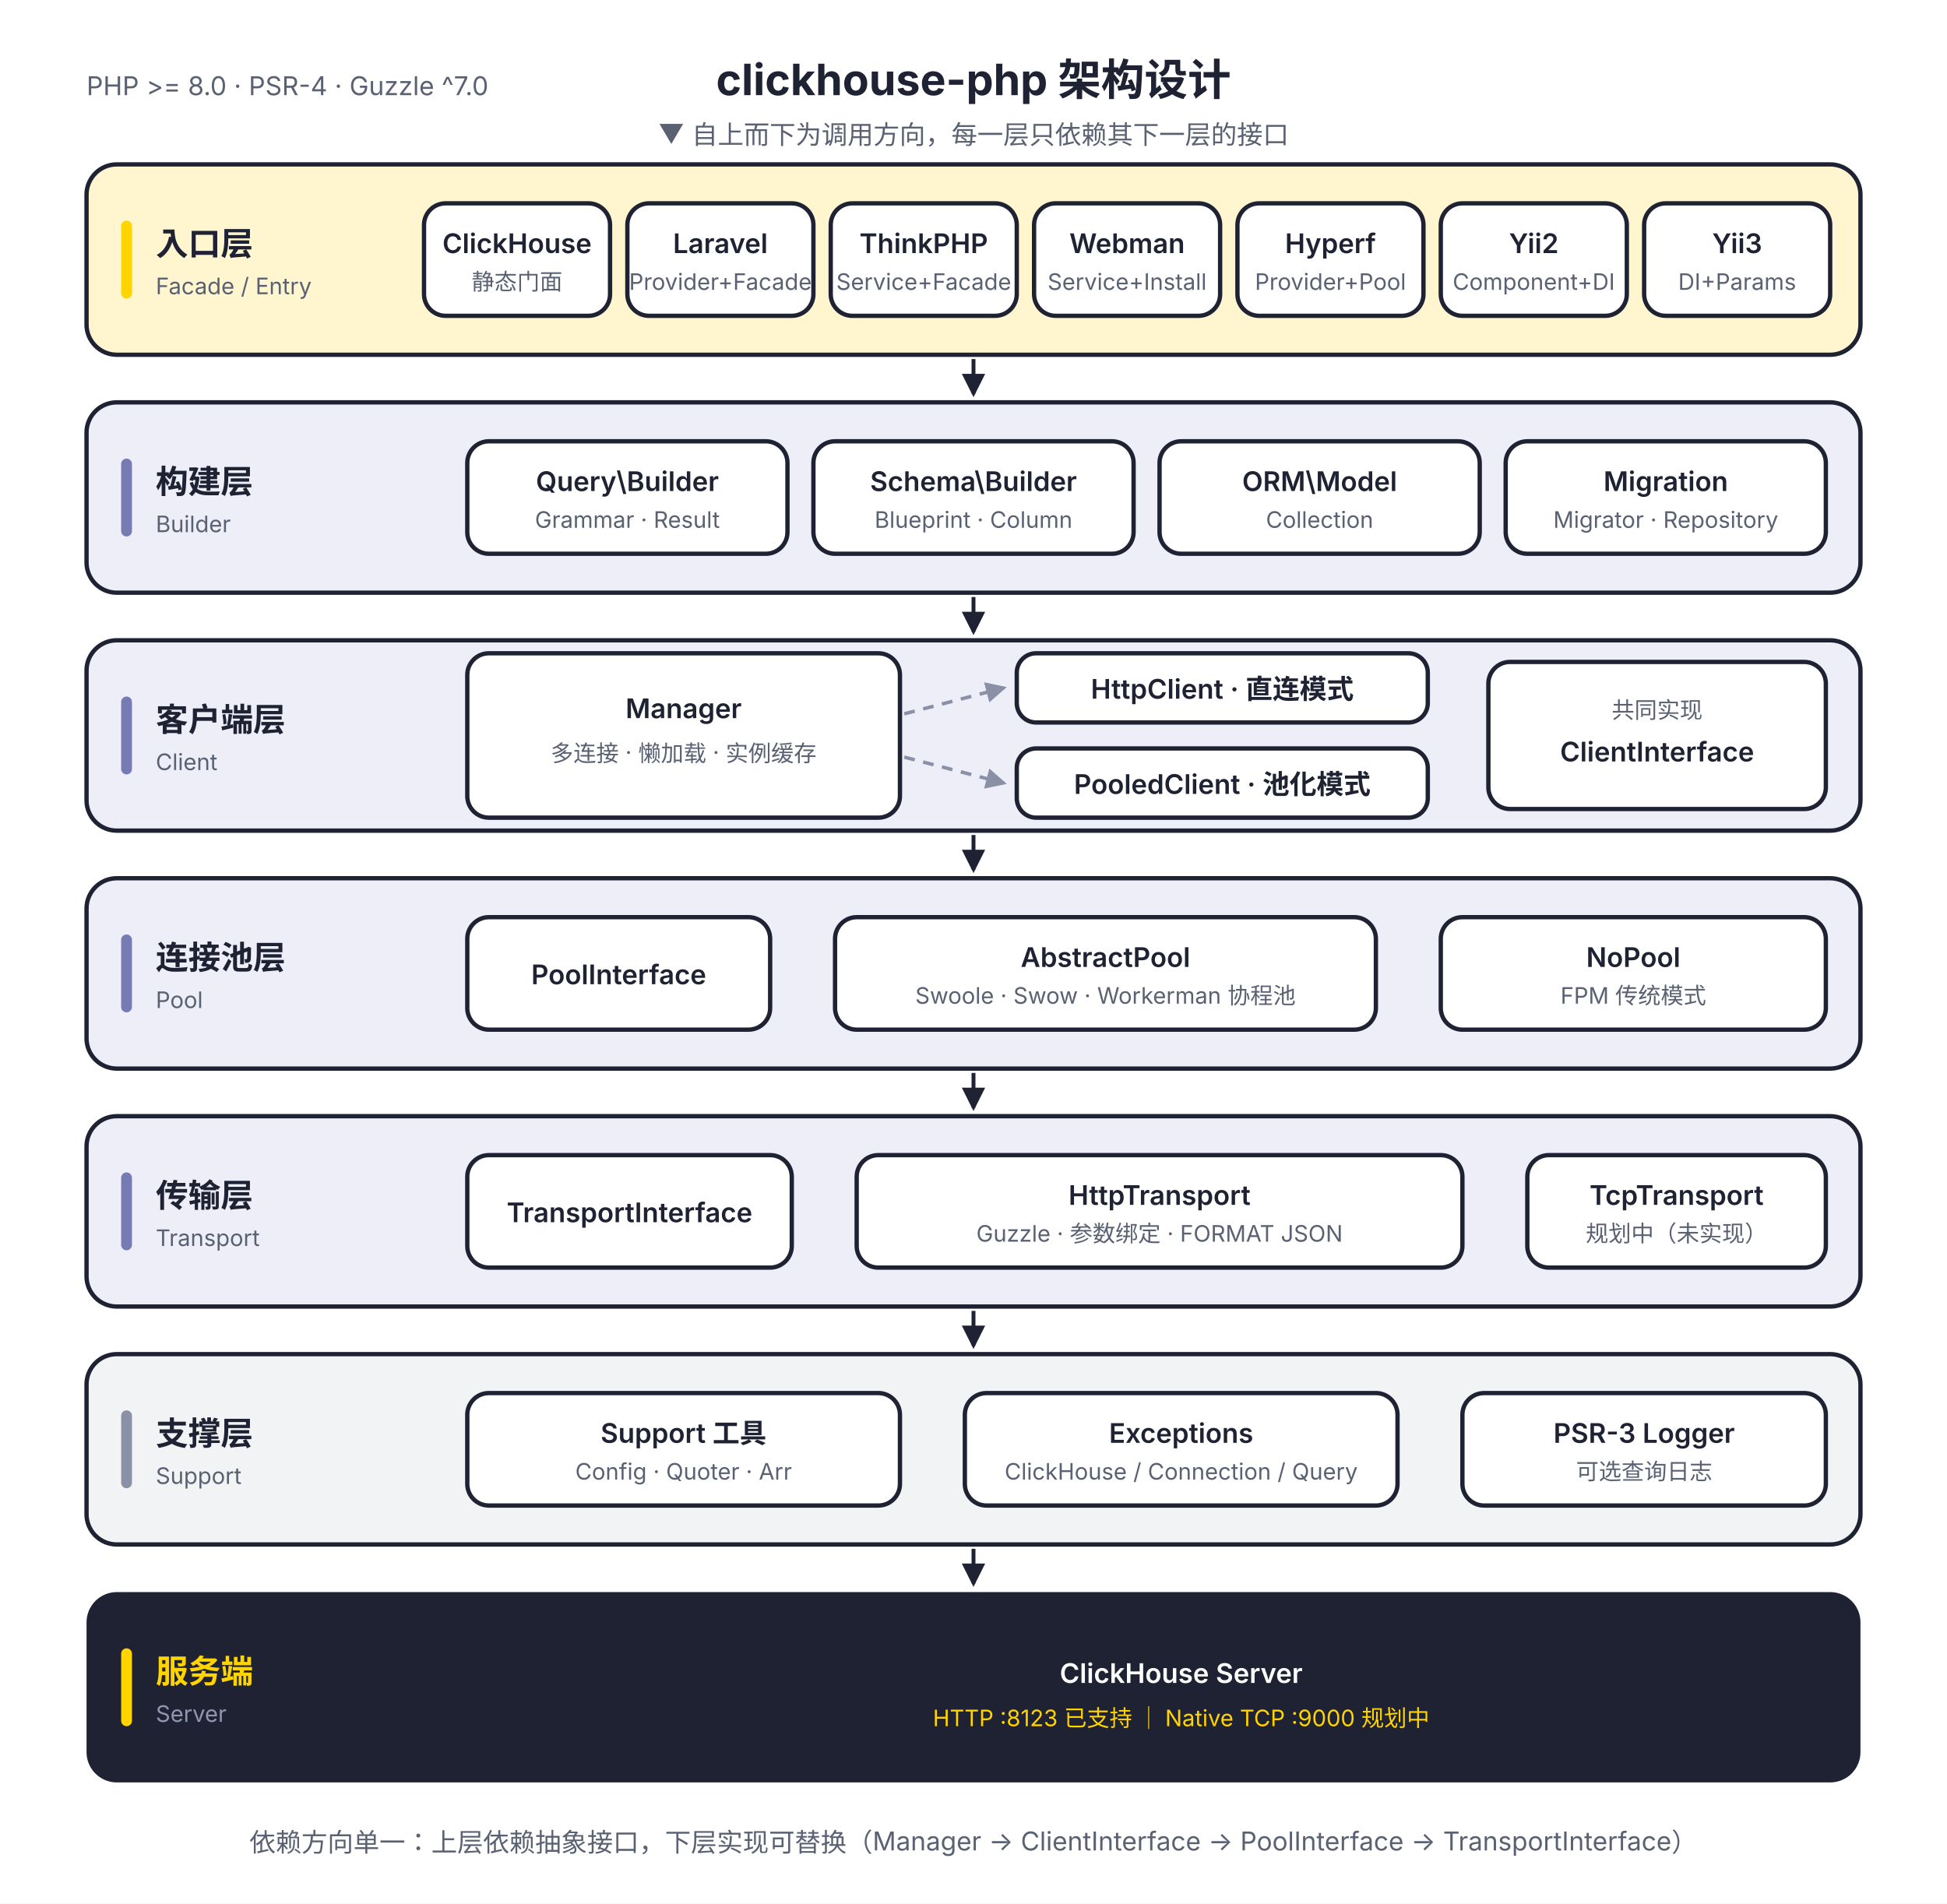
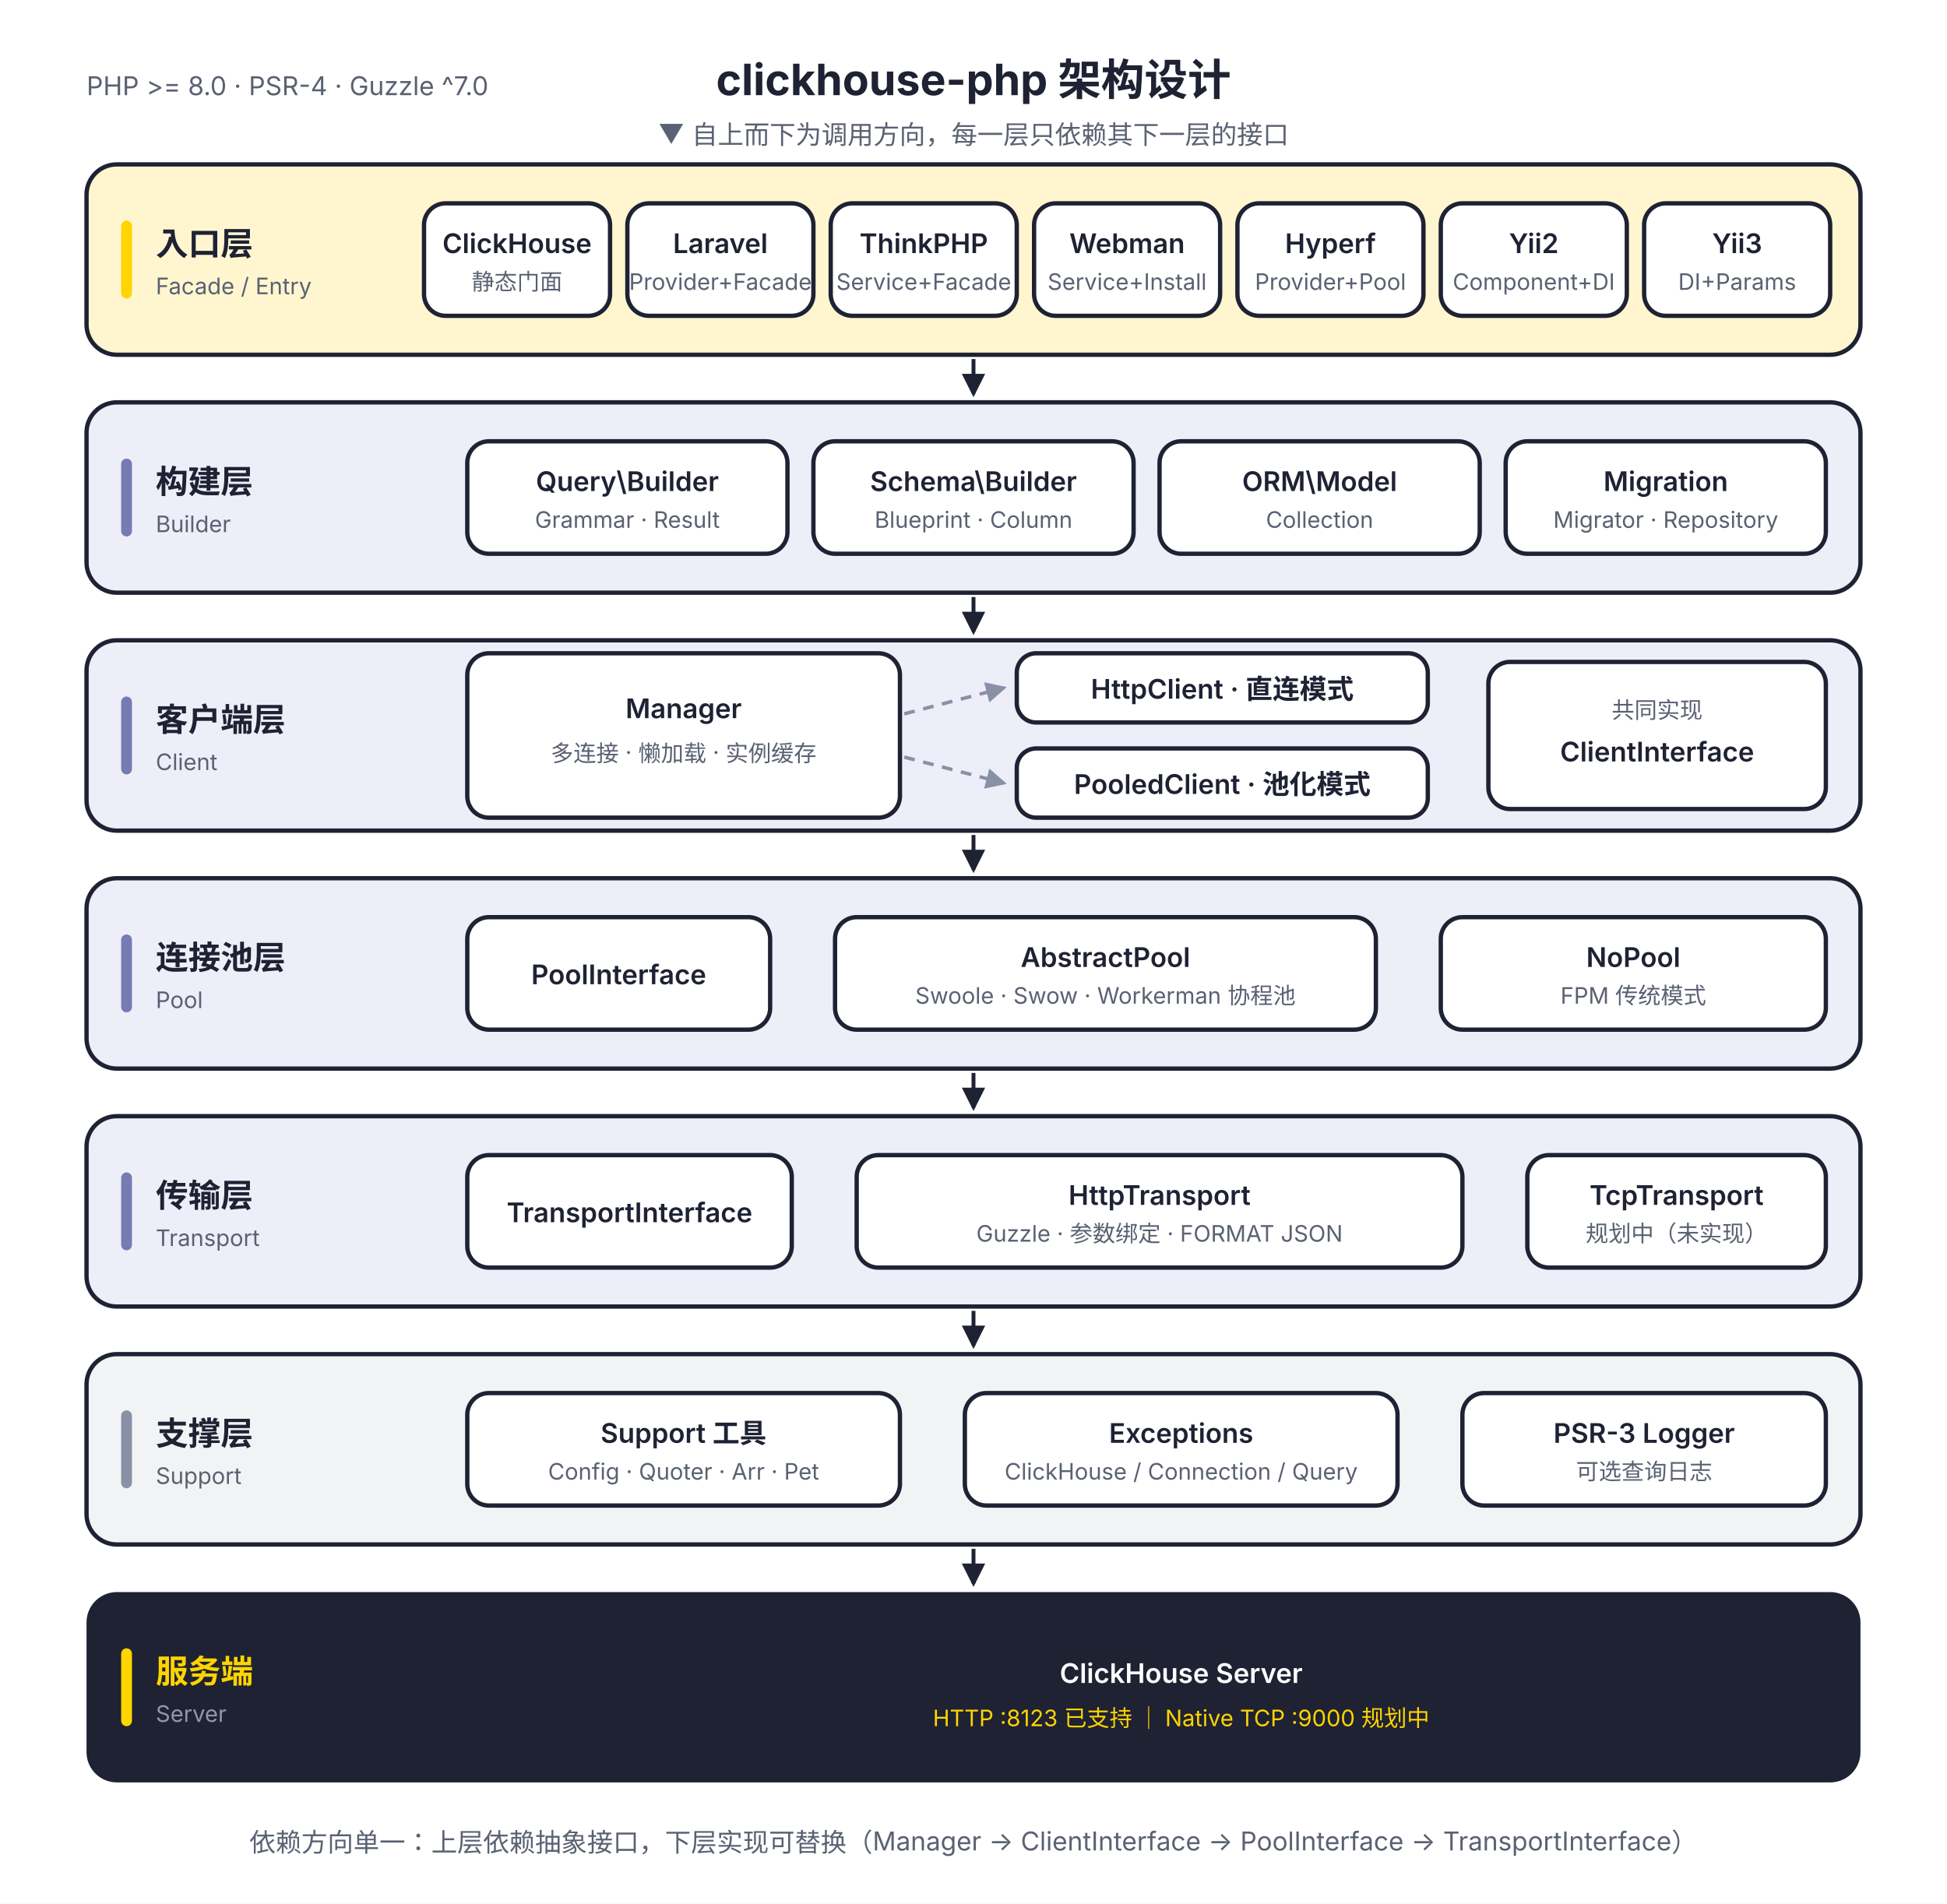
<svg xmlns="http://www.w3.org/2000/svg" width="900" height="880" viewBox="0 0 900 880" role="img" aria-labelledby="archTitle archDesc">
  <style>
    text{font-family:system-ui,-apple-system,"Segoe UI","PingFang SC","Microsoft YaHei",sans-serif;fill:#1E2233}
    .ttl{font-size:20px;font-weight:700}
    .sub{font-size:12px;fill:#5A6172}
    .lt{font-size:15px;font-weight:700}
    .ls{font-size:10.5px;fill:#5A6172}
    .n{font-size:12.5px;font-weight:600}
    .d{font-size:10.5px;fill:#5A6172}
    .ctr{text-anchor:middle}
    .y{font-size:15px;font-weight:700;fill:#FFD400}
    .y2{font-size:10.5px;fill:#8F97AE}
    .w{font-size:12.5px;font-weight:600;fill:#FFFFFF}
    .w2{font-size:10.5px;fill:#FFD400}
    .bar{stroke:none}
    .bx{fill:#fff;stroke:#1E2233;stroke-width:2}
    .band{stroke:#1E2233;stroke-width:2}
    .link{stroke:#1E2233;stroke-width:1.8;fill:none}
    .dash{stroke:#8A90A6;stroke-width:1.6;fill:none;stroke-dasharray:5 4}
  </style>
  <defs>
    <marker id="arw" viewBox="0 0 10 10" refX="8.5" refY="5" markerWidth="6" markerHeight="6" orient="auto">
      <path d="M0 0 10 5 0 10z" fill="#1E2233" />
    </marker>
    <marker id="arwg" viewBox="0 0 10 10" refX="8.5" refY="5" markerWidth="6" markerHeight="6" orient="auto">
      <path d="M0 0 10 5 0 10z" fill="#8A90A6" />
    </marker>
  </defs>
  <rect x="0" y="0" width="900" height="880" fill="#FFFFFF" />
  <text class="ttl ctr" x="450" y="44">clickhouse-php 架构设计</text>
  <text class="sub" x="40" y="44">PHP &gt;= 8.0 · PSR-4 · Guzzle ^7.0</text>
  <text class="sub ctr" x="450" y="66">▼ 自上而下为调用方向，每一层只依赖其下一层的接口</text>
  <rect class="band" x="40" y="76" width="820" height="88" rx="14" fill="#FFF6D0" />
  <rect class="bar" x="56" y="102" width="5" height="36" rx="2.5" fill="#FFD400" />
  <text class="lt" x="72" y="118">入口层</text>
  <text class="ls" x="72" y="136">Facade / Entry</text>
  <g>
    <rect class="bx" x="196" y="94" width="86" height="52" rx="10" />
    <text class="n ctr" x="239" y="117">ClickHouse</text>
    <text class="d ctr" x="239" y="134">静态门面</text>
    <rect class="bx" x="290" y="94" width="86" height="52" rx="10" />
    <text class="n ctr" x="333" y="117">Laravel</text>
    <text class="d ctr" x="333" y="134">Provider+Facade</text>
    <rect class="bx" x="384" y="94" width="86" height="52" rx="10" />
    <text class="n ctr" x="427" y="117">ThinkPHP</text>
    <text class="d ctr" x="427" y="134">Service+Facade</text>
    <rect class="bx" x="478" y="94" width="86" height="52" rx="10" />
    <text class="n ctr" x="521" y="117">Webman</text>
    <text class="d ctr" x="521" y="134">Service+Install</text>
    <rect class="bx" x="572" y="94" width="86" height="52" rx="10" />
    <text class="n ctr" x="615" y="117">Hyperf</text>
    <text class="d ctr" x="615" y="134">Provider+Pool</text>
    <rect class="bx" x="666" y="94" width="86" height="52" rx="10" />
    <text class="n ctr" x="709" y="117">Yii2</text>
    <text class="d ctr" x="709" y="134">Component+DI</text>
    <rect class="bx" x="760" y="94" width="86" height="52" rx="10" />
    <text class="n ctr" x="803" y="117">Yii3</text>
    <text class="d ctr" x="803" y="134">DI+Params</text>
  </g>
  <line class="link" x1="450" y1="166" x2="450" y2="182" marker-end="url(#arw)" />
  <rect class="band" x="40" y="186" width="820" height="88" rx="14" fill="#EDEEF8" />
  <rect class="bar" x="56" y="212" width="5" height="36" rx="2.5" fill="#777BB4" />
  <text class="lt" x="72" y="228">构建层</text>
  <text class="ls" x="72" y="246">Builder</text>
  <g>
    <rect class="bx" x="216" y="204" width="148" height="52" rx="10" />
    <text class="n ctr" x="290" y="227">Query\Builder</text>
    <text class="d ctr" x="290" y="244">Grammar · Result</text>
    <rect class="bx" x="376" y="204" width="148" height="52" rx="10" />
    <text class="n ctr" x="450" y="227">Schema\Builder</text>
    <text class="d ctr" x="450" y="244">Blueprint · Column</text>
    <rect class="bx" x="536" y="204" width="148" height="52" rx="10" />
    <text class="n ctr" x="610" y="227">ORM\Model</text>
    <text class="d ctr" x="610" y="244">Collection</text>
    <rect class="bx" x="696" y="204" width="148" height="52" rx="10" />
    <text class="n ctr" x="770" y="227">Migration</text>
    <text class="d ctr" x="770" y="244">Migrator · Repository</text>
  </g>
  <line class="link" x1="450" y1="276" x2="450" y2="292" marker-end="url(#arw)" />
  <rect class="band" x="40" y="296" width="820" height="88" rx="14" fill="#EDEEF8" />
  <rect class="bar" x="56" y="322" width="5" height="36" rx="2.5" fill="#777BB4" />
  <text class="lt" x="72" y="338">客户端层</text>
  <text class="ls" x="72" y="356">Client</text>
  <rect class="bx" x="216" y="302" width="200" height="76" rx="10" />
  <text class="n ctr" x="316" y="332">Manager</text>
  <text class="d ctr" x="316" y="352">多连接 · 懒加载 · 实例缓存</text>
  <rect class="bx" x="470" y="302" width="190" height="32" rx="9" />
  <text class="n ctr" x="565" y="323">HttpClient · 直连模式</text>
  <rect class="bx" x="470" y="346" width="190" height="32" rx="9" />
  <text class="n ctr" x="565" y="367">PooledClient · 池化模式</text>
  <line class="dash" x1="418" y1="330" x2="464" y2="318" marker-end="url(#arwg)" />
  <line class="dash" x1="418" y1="350" x2="464" y2="362" marker-end="url(#arwg)" />
  <rect class="bx" x="688" y="306" width="156" height="68" rx="10" />
  <text class="d ctr" x="766" y="332">共同实现</text>
  <text class="n ctr" x="766" y="352">ClientInterface</text>
  <line class="link" x1="450" y1="386" x2="450" y2="402" marker-end="url(#arw)" />
  <rect class="band" x="40" y="406" width="820" height="88" rx="14" fill="#EDEEF8" />
  <rect class="bar" x="56" y="432" width="5" height="36" rx="2.5" fill="#777BB4" />
  <text class="lt" x="72" y="448">连接池层</text>
  <text class="ls" x="72" y="466">Pool</text>
  <rect class="bx" x="216" y="424" width="140" height="52" rx="10" />
  <text class="n ctr" x="286" y="455">PoolInterface</text>
  <rect class="bx" x="386" y="424" width="250" height="52" rx="10" />
  <text class="n ctr" x="511" y="447">AbstractPool</text>
  <text class="d ctr" x="511" y="464">Swoole · Swow · Workerman 协程池</text>
  <rect class="bx" x="666" y="424" width="178" height="52" rx="10" />
  <text class="n ctr" x="755" y="447">NoPool</text>
  <text class="d ctr" x="755" y="464">FPM 传统模式</text>
  <line class="link" x1="450" y1="496" x2="450" y2="512" marker-end="url(#arw)" />
  <rect class="band" x="40" y="516" width="820" height="88" rx="14" fill="#EDEEF8" />
  <rect class="bar" x="56" y="542" width="5" height="36" rx="2.5" fill="#777BB4" />
  <text class="lt" x="72" y="558">传输层</text>
  <text class="ls" x="72" y="576">Transport</text>
  <rect class="bx" x="216" y="534" width="150" height="52" rx="10" />
  <text class="n ctr" x="291" y="565">TransportInterface</text>
  <rect class="bx" x="396" y="534" width="280" height="52" rx="10" />
  <text class="n ctr" x="536" y="557">HttpTransport</text>
  <text class="d ctr" x="536" y="574">Guzzle · 参数绑定 · FORMAT JSON</text>
  <rect class="bx" x="706" y="534" width="138" height="52" rx="10" />
  <text class="n ctr" x="775" y="557">TcpTransport</text>
  <text class="d ctr" x="775" y="574">规划中（未实现）</text>
  <line class="link" x1="450" y1="606" x2="450" y2="622" marker-end="url(#arw)" />
  <rect class="band" x="40" y="626" width="820" height="88" rx="14" fill="#F2F3F5" />
  <rect class="bar" x="56" y="652" width="5" height="36" rx="2.5" fill="#8A90A6" />
  <text class="lt" x="72" y="668">支撑层</text>
  <text class="ls" x="72" y="686">Support</text>
  <rect class="bx" x="216" y="644" width="200" height="52" rx="10" />
  <text class="n ctr" x="316" y="667">Support 工具</text>
-   <text class="d ctr" x="316" y="684">Config · Quoter · Arr</text>
+   <text class="d ctr" x="316" y="684">Config · Quoter · Arr · Pet</text>
  <rect class="bx" x="446" y="644" width="200" height="52" rx="10" />
  <text class="n ctr" x="546" y="667">Exceptions</text>
  <text class="d ctr" x="546" y="684">ClickHouse / Connection / Query</text>
  <rect class="bx" x="676" y="644" width="168" height="52" rx="10" />
  <text class="n ctr" x="760" y="667">PSR-3 Logger</text>
  <text class="d ctr" x="760" y="684">可选查询日志</text>
  <line class="link" x1="450" y1="716" x2="450" y2="732" marker-end="url(#arw)" />
  <rect x="40" y="736" width="820" height="88" rx="14" fill="#1E2233" />
  <rect x="56" y="762" width="5" height="36" rx="2.5" fill="#FFD400" />
  <text class="y" x="72" y="778">服务端</text>
  <text class="y2" x="72" y="796">Server</text>
  <text class="w ctr" x="546" y="778">ClickHouse Server</text>
  <text class="w2 ctr" x="546" y="798">HTTP :8123 已支持 ｜ Native TCP :9000 规划中</text>
  <text class="sub ctr" x="450" y="856">依赖方向单一：上层依赖抽象接口，下层实现可替换（Manager → ClientInterface → PoolInterface → TransportInterface）</text>
</svg>
